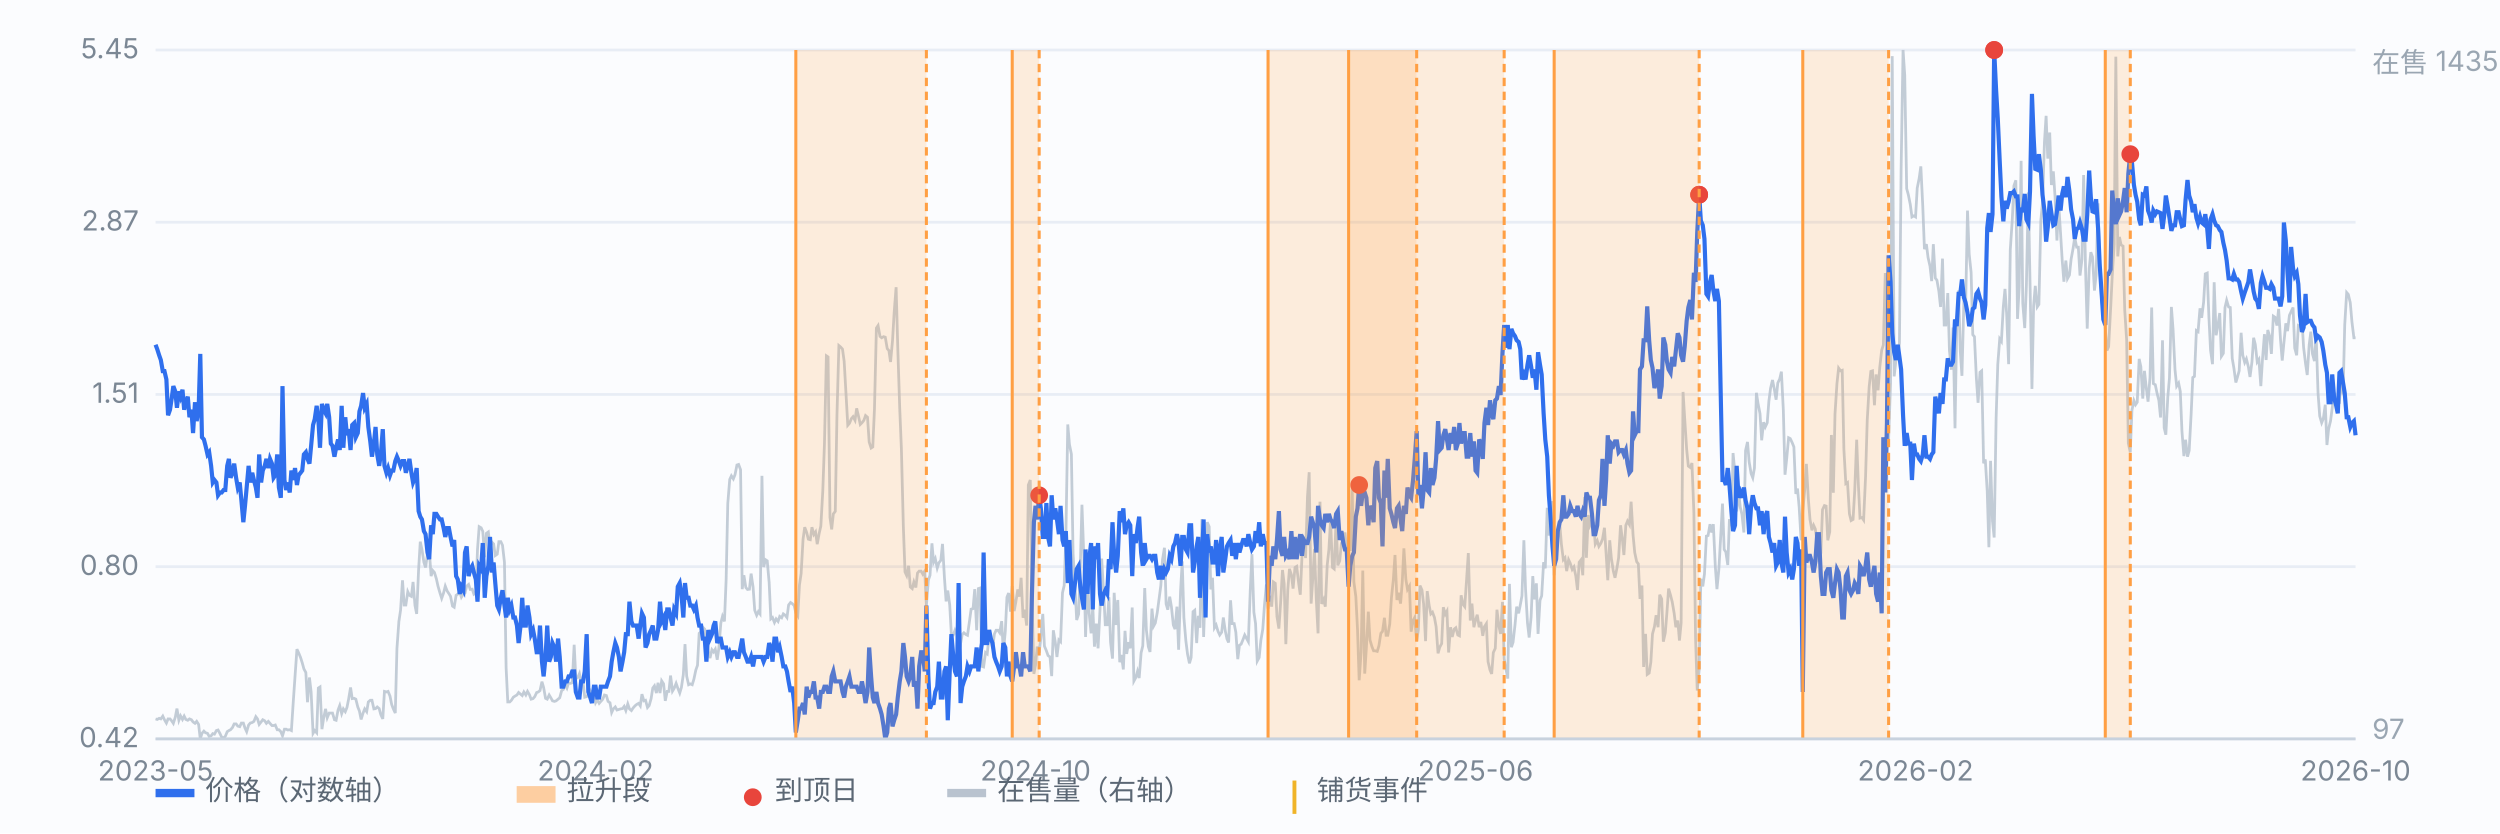
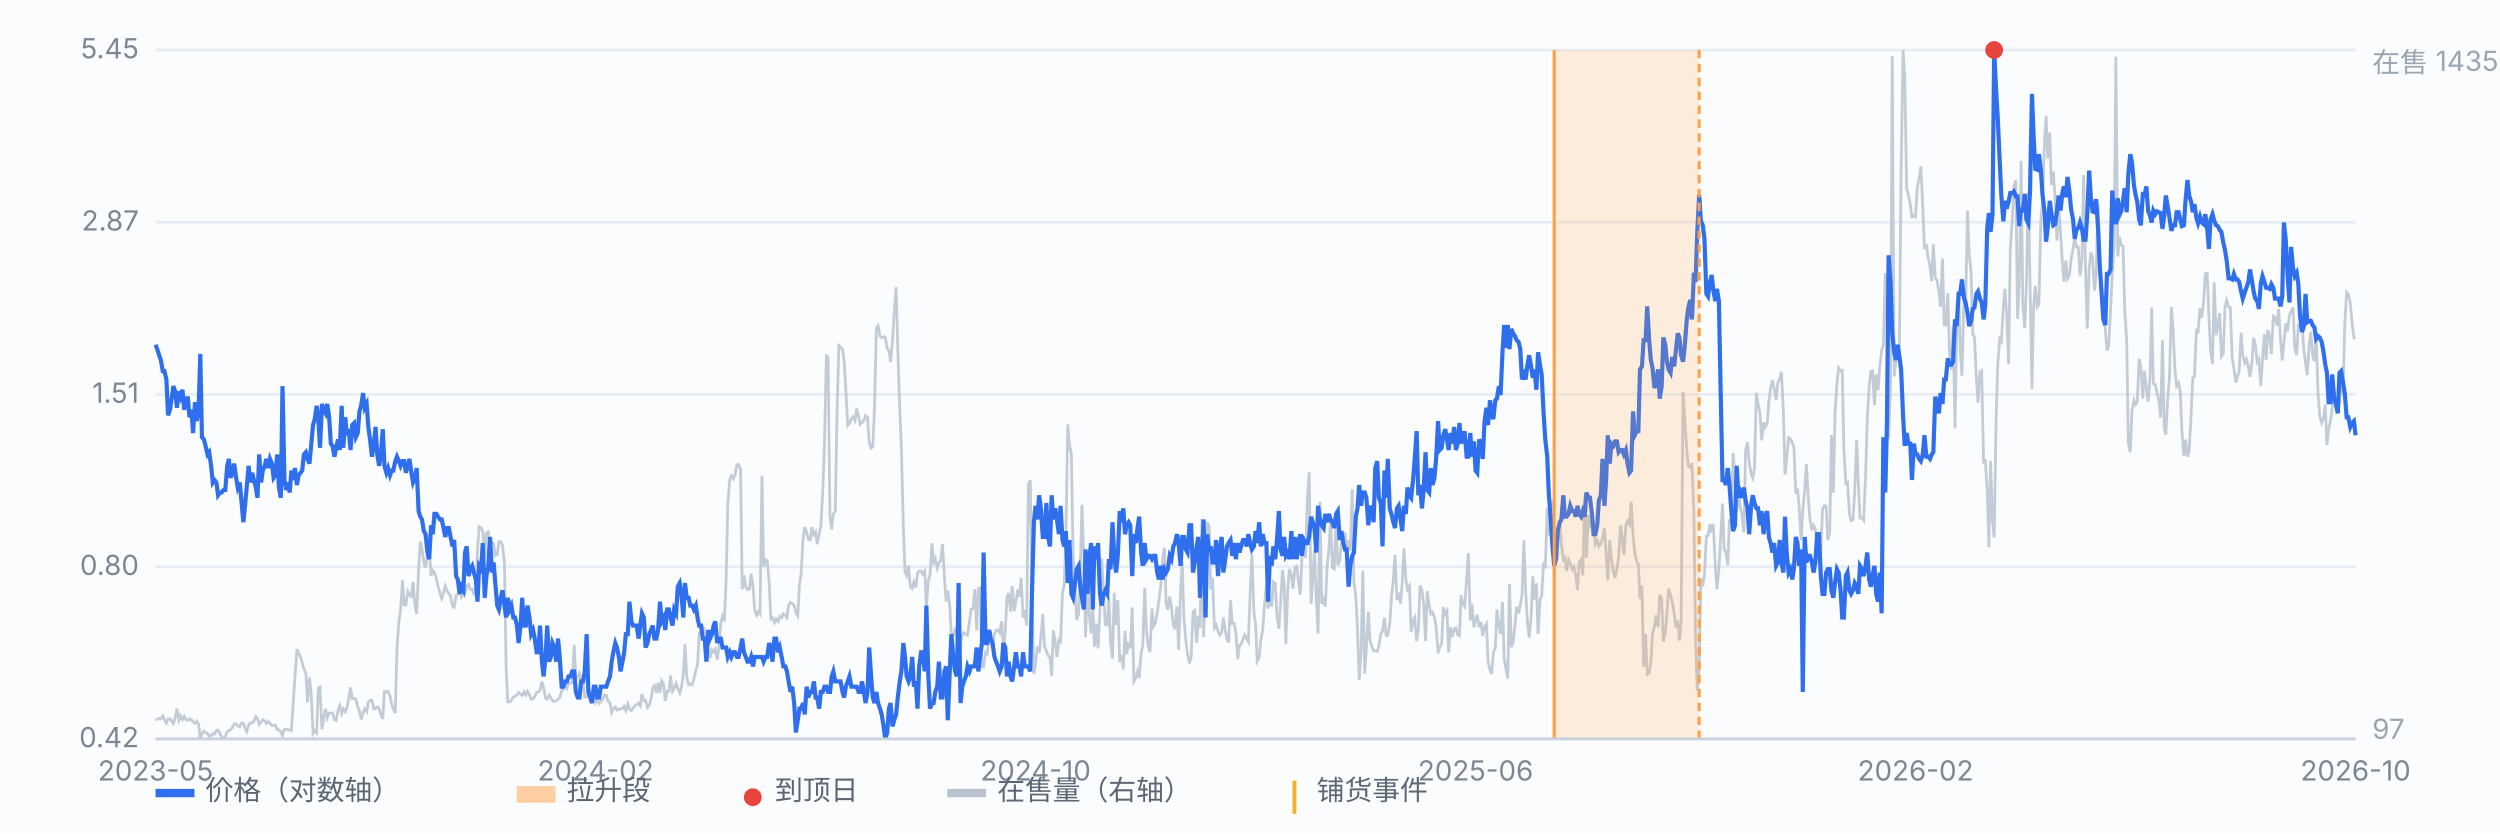
<svg xmlns="http://www.w3.org/2000/svg" viewBox="0 0 900 300" preserveAspectRatio="xMidYMid meet" style="width:100%;max-width:900px;height:auto;display:block" font-family="-apple-system,Segoe UI,Microsoft YaHei,sans-serif" font-size="10">
  <rect x="0" y="0" width="900" height="300" fill="#fbfcfe" />
  <line x1="56" y1="266.0" x2="848" y2="266.0" stroke="#e8edf5" stroke-width="1" />
  <text x="50" y="269.0" text-anchor="end" fill="#7b8794">0.42</text>
  <line x1="56" y1="204.0" x2="848" y2="204.0" stroke="#e8edf5" stroke-width="1" />
  <text x="50" y="207.0" text-anchor="end" fill="#7b8794">0.80</text>
  <line x1="56" y1="142.0" x2="848" y2="142.0" stroke="#e8edf5" stroke-width="1" />
  <text x="50" y="145.0" text-anchor="end" fill="#7b8794">1.51</text>
  <line x1="56" y1="80.0" x2="848" y2="80.0" stroke="#e8edf5" stroke-width="1" />
  <text x="50" y="83.0" text-anchor="end" fill="#7b8794">2.87</text>
  <line x1="56" y1="18.0" x2="848" y2="18.0" stroke="#e8edf5" stroke-width="1" />
  <text x="50" y="21.0" text-anchor="end" fill="#7b8794">5.45</text>
  <path d="M56.0 258.8 L56.6 259.0 L57.3 258.6 L57.9 258.8 L58.6 257.8 L59.2 259.1 L59.9 260.3 L60.5 258.8 L61.2 258.8 L61.8 259.5 L62.4 260.4 L63.1 258.2 L63.7 255.1 L64.4 259.3 L65.0 257.7 L65.7 259.0 L66.3 257.8 L66.9 259.0 L67.6 259.3 L68.2 258.8 L68.9 259.1 L69.5 259.9 L70.2 260.4 L70.8 259.7 L71.5 260.8 L72.1 266.0 L72.7 264.0 L73.4 263.2 L74.0 263.8 L74.7 264.0 L75.3 265.1 L76.0 264.9 L76.6 264.1 L77.2 264.3 L77.9 263.0 L78.5 262.8 L79.2 264.1 L79.8 265.4 L80.5 265.6 L81.1 265.1 L81.8 263.4 L82.4 263.0 L83.0 262.7 L83.7 261.9 L84.3 260.6 L85.0 260.6 L85.6 261.4 L86.3 261.6 L86.9 260.3 L87.6 260.3 L88.2 262.1 L88.8 263.4 L89.5 261.0 L90.1 260.3 L90.8 260.1 L91.4 259.7 L92.1 258.0 L92.7 258.8 L93.3 260.8 L94.0 259.9 L94.6 259.1 L95.3 259.5 L95.9 260.4 L96.6 259.7 L97.2 260.4 L97.9 261.2 L98.5 261.2 L99.1 261.0 L99.8 262.7 L100.4 262.7 L101.1 263.4 L101.7 264.9 L102.4 262.5 L103.0 262.5 L103.6 262.8 L104.3 262.7 L104.9 263.0 L105.6 252.3 L106.2 243.6 L106.9 233.7 L107.5 235.0 L108.2 236.7 L108.8 238.6 L109.4 240.8 L110.1 242.1 L110.7 252.8 L111.4 243.9 L112.0 249.1 L112.7 264.0 L113.3 263.0 L114.0 263.8 L114.6 247.7 L115.2 247.3 L115.9 262.5 L116.5 258.6 L117.2 255.2 L117.8 258.4 L118.5 256.7 L119.1 256.7 L119.7 256.7 L120.4 259.1 L121.0 259.3 L121.7 255.6 L122.3 254.0 L123.0 256.9 L123.6 255.2 L124.3 256.2 L124.9 254.7 L125.5 251.7 L126.2 247.5 L126.8 251.5 L127.5 251.4 L128.1 251.7 L128.8 254.5 L129.4 256.0 L130.0 259.0 L130.7 256.7 L131.3 255.2 L132.0 256.2 L132.6 252.7 L133.3 252.1 L133.9 252.1 L134.6 255.2 L135.2 255.1 L135.8 254.5 L136.5 255.1 L137.1 257.3 L137.8 258.8 L138.4 248.9 L139.1 249.1 L139.7 248.9 L140.4 250.6 L141.0 253.6 L141.6 255.2 L142.3 256.7 L142.9 233.4 L143.6 223.7 L144.2 219.7 L144.9 208.9 L145.5 217.8 L146.1 217.8 L146.8 213.0 L147.4 214.3 L148.1 214.7 L148.7 209.5 L149.4 218.0 L150.0 221.0 L150.7 205.0 L151.3 195.0 L151.9 197.8 L152.6 202.4 L153.2 204.3 L153.9 199.3 L154.5 197.6 L155.2 207.4 L155.8 205.4 L156.4 206.1 L157.1 208.4 L157.7 211.1 L158.4 213.5 L159.0 215.4 L159.7 213.4 L160.3 211.0 L161.0 212.8 L161.6 213.7 L162.2 214.7 L162.9 218.2 L163.5 218.6 L164.2 214.3 L164.8 213.9 L165.5 213.2 L166.1 215.0 L166.8 213.9 L167.4 213.5 L168.0 211.0 L168.7 210.4 L169.3 212.2 L170.0 212.1 L170.6 213.9 L171.3 213.4 L171.9 197.8 L172.5 189.6 L173.2 190.0 L173.8 191.3 L174.5 200.6 L175.1 192.0 L175.8 191.5 L176.4 196.7 L177.1 195.2 L177.7 195.8 L178.3 200.0 L179.0 199.5 L179.6 195.0 L180.3 195.0 L180.9 196.3 L181.6 202.4 L182.2 240.4 L182.8 252.7 L183.5 252.7 L184.1 252.1 L184.8 251.0 L185.4 250.6 L186.1 250.2 L186.7 249.3 L187.4 249.9 L188.0 250.4 L188.6 249.1 L189.3 250.2 L189.9 248.9 L190.6 250.1 L191.2 251.7 L191.9 251.5 L192.5 250.8 L193.2 249.3 L193.8 249.1 L194.4 248.6 L195.1 245.4 L195.7 247.5 L196.4 251.4 L197.0 251.7 L197.7 250.2 L198.3 251.2 L198.9 252.3 L199.6 252.5 L200.2 252.3 L200.9 251.7 L201.5 251.2 L202.2 248.6 L202.8 248.2 L203.5 246.5 L204.1 247.7 L204.7 245.8 L205.4 246.0 L206.0 245.8 L206.7 232.1 L207.3 244.3 L208.0 243.9 L208.6 242.5 L209.2 245.4 L209.9 245.6 L210.5 251.0 L211.2 250.8 L211.8 249.9 L212.5 248.6 L213.1 249.5 L213.8 250.4 L214.4 253.0 L215.0 251.9 L215.7 253.2 L216.3 252.5 L217.0 251.7 L217.6 250.2 L218.3 250.4 L218.9 252.5 L219.6 253.0 L220.2 256.5 L220.8 255.2 L221.5 254.5 L222.1 255.6 L222.8 255.4 L223.4 255.2 L224.1 255.1 L224.7 254.3 L225.3 255.8 L226.0 253.4 L226.6 255.2 L227.3 255.8 L227.9 254.9 L228.6 254.1 L229.2 253.6 L229.9 253.2 L230.5 254.1 L231.1 249.9 L231.8 252.3 L232.4 252.1 L233.1 254.7 L233.7 254.0 L234.4 251.5 L235.0 247.7 L235.6 246.9 L236.3 249.5 L236.9 245.8 L237.6 249.5 L238.2 245.1 L238.9 246.2 L239.5 252.3 L240.2 248.9 L240.8 248.9 L241.4 243.2 L242.1 248.8 L242.7 247.8 L243.4 246.0 L244.0 247.7 L244.7 249.5 L245.3 247.5 L246.0 242.8 L246.6 231.9 L247.2 243.4 L247.9 246.5 L248.5 246.2 L249.2 246.5 L249.8 244.5 L250.5 241.2 L251.1 239.5 L251.7 228.0 L252.4 227.4 L253.0 225.8 L253.7 226.5 L254.3 230.2 L255.0 234.5 L255.6 236.9 L256.3 233.9 L256.9 234.7 L257.5 233.7 L258.2 237.5 L258.8 233.2 L259.5 224.3 L260.1 221.9 L260.8 223.7 L261.4 208.9 L262.0 181.3 L262.7 172.6 L263.3 171.3 L264.0 172.4 L264.6 170.9 L265.3 167.4 L265.9 167.2 L266.6 169.1 L267.2 212.1 L267.8 207.1 L268.5 211.5 L269.1 212.2 L269.8 212.1 L270.4 206.5 L271.1 211.3 L271.7 219.7 L272.4 221.5 L273.0 220.2 L273.6 221.0 L274.3 171.3 L274.9 204.1 L275.6 201.5 L276.2 201.9 L276.9 209.8 L277.5 222.8 L278.1 222.3 L278.8 224.1 L279.4 222.8 L280.1 223.7 L280.7 221.9 L281.4 222.4 L282.0 221.0 L282.7 221.5 L283.3 222.3 L283.9 217.8 L284.6 216.9 L285.2 217.3 L285.9 218.0 L286.5 220.6 L287.2 221.7 L287.8 210.6 L288.4 206.5 L289.1 194.1 L289.7 189.8 L290.4 191.7 L291.0 194.1 L291.7 194.3 L292.3 189.8 L293.0 192.4 L293.6 191.5 L294.2 195.9 L294.9 192.0 L295.5 189.4 L296.2 176.8 L296.8 159.8 L297.5 128.1 L298.1 128.5 L298.8 186.3 L299.4 190.6 L300.0 185.0 L300.7 184.1 L301.3 149.6 L302.0 124.4 L302.6 124.9 L303.3 125.7 L303.9 130.1 L304.5 140.7 L305.2 153.1 L305.8 152.4 L306.5 150.7 L307.1 150.0 L307.8 151.3 L308.4 147.0 L309.1 150.0 L309.7 152.8 L310.3 152.2 L311.0 151.3 L311.6 149.6 L312.3 150.2 L312.9 159.1 L313.6 161.3 L314.2 160.9 L314.8 147.4 L315.5 118.1 L316.1 117.2 L316.8 121.1 L317.4 121.6 L318.1 121.2 L318.7 121.4 L319.4 125.5 L320.0 126.2 L320.6 130.3 L321.3 122.7 L321.9 112.5 L322.6 103.4 L323.2 125.3 L323.9 147.0 L324.5 161.6 L325.2 189.4 L325.8 205.9 L326.4 207.2 L327.1 203.7 L327.7 211.3 L328.4 211.9 L329.0 209.5 L329.7 211.5 L330.3 206.3 L330.9 205.6 L331.6 205.6 L332.2 206.7 L332.9 205.6 L333.5 218.0 L334.2 208.9 L334.8 207.1 L335.5 195.6 L336.1 202.4 L336.7 201.1 L337.4 204.5 L338.0 202.6 L338.7 201.7 L339.3 195.8 L340.0 208.0 L340.6 216.5 L341.2 212.6 L341.9 217.8 L342.5 228.6 L343.2 228.6 L343.8 226.9 L344.5 228.6 L345.1 235.2 L345.8 231.7 L346.4 228.4 L347.0 227.8 L347.7 228.4 L348.3 228.7 L349.0 223.7 L349.6 219.3 L350.3 219.1 L350.9 212.1 L351.6 226.9 L352.2 211.9 L352.8 211.7 L353.5 239.9 L354.1 240.1 L354.8 234.9 L355.4 235.4 L356.1 228.7 L356.7 230.0 L357.3 233.4 L358.0 228.2 L358.6 226.9 L359.3 226.9 L359.9 227.8 L360.6 223.6 L361.2 234.7 L361.9 227.4 L362.5 215.0 L363.1 213.5 L363.8 220.2 L364.4 211.0 L365.1 220.0 L365.7 216.7 L366.4 212.2 L367.0 214.8 L367.6 208.0 L368.3 222.4 L368.9 219.5 L369.6 225.2 L370.2 174.6 L370.9 172.8 L371.5 214.1 L372.2 242.6 L372.8 239.3 L373.4 232.8 L374.1 235.0 L374.7 229.7 L375.4 221.0 L376.0 232.6 L376.7 234.3 L377.3 236.0 L378.0 236.5 L378.6 243.4 L379.2 226.9 L379.9 231.2 L380.5 236.5 L381.2 230.4 L381.8 231.0 L382.5 213.4 L383.1 210.8 L383.7 193.7 L384.4 152.8 L385.0 160.0 L385.7 163.5 L386.3 199.3 L387.0 210.8 L387.6 223.2 L388.3 221.1 L388.9 204.1 L389.5 181.7 L390.2 201.1 L390.8 229.3 L391.5 208.2 L392.1 220.8 L392.8 228.0 L393.4 218.2 L394.0 232.8 L394.7 224.5 L395.3 233.4 L396.0 219.5 L396.6 201.1 L397.3 213.2 L397.9 224.9 L398.6 224.9 L399.2 215.0 L399.8 231.2 L400.5 237.1 L401.1 213.4 L401.8 225.0 L402.4 216.0 L403.1 238.4 L403.7 235.8 L404.4 241.0 L405.0 227.1 L405.6 235.4 L406.3 231.2 L406.9 233.4 L407.6 218.7 L408.2 245.2 L408.9 243.9 L409.5 241.7 L410.1 244.1 L410.8 235.0 L411.4 232.5 L412.1 211.7 L412.7 226.9 L413.4 232.8 L414.0 234.7 L414.7 219.1 L415.3 225.4 L415.9 224.3 L416.6 220.6 L417.2 216.1 L417.9 210.8 L418.5 201.5 L419.2 197.2 L419.8 217.4 L420.4 219.5 L421.1 214.8 L421.7 218.4 L422.4 225.0 L423.0 226.5 L423.7 218.4 L424.3 233.9 L425.0 212.8 L425.6 202.1 L426.2 222.3 L426.9 230.6 L427.5 235.4 L428.2 238.8 L428.8 236.7 L429.5 220.2 L430.1 219.7 L430.8 231.5 L431.4 221.7 L432.0 226.0 L432.7 186.9 L433.3 229.3 L434.0 208.7 L434.6 188.0 L435.3 189.6 L435.9 212.2 L436.5 208.0 L437.2 226.0 L437.8 225.0 L438.5 227.3 L439.1 228.6 L439.8 227.6 L440.4 222.3 L441.1 227.1 L441.7 230.0 L442.3 231.3 L443.0 216.1 L443.6 224.5 L444.3 224.5 L444.9 227.6 L445.6 237.3 L446.2 232.3 L446.8 231.9 L447.5 230.2 L448.1 228.6 L448.8 229.9 L449.4 231.0 L450.1 212.4 L450.7 199.5 L451.4 220.4 L452.0 224.5 L452.6 238.0 L453.3 236.7 L453.9 230.6 L454.6 226.5 L455.2 218.0 L455.9 210.4 L456.5 219.1 L457.2 214.5 L457.8 218.4 L458.4 209.5 L459.1 210.0 L459.7 221.9 L460.4 226.3 L461.0 217.3 L461.7 205.2 L462.3 210.2 L462.9 231.9 L463.6 212.4 L464.2 204.8 L464.9 206.9 L465.5 211.9 L466.2 204.3 L466.8 203.9 L467.5 209.8 L468.1 214.1 L468.7 200.6 L469.4 193.2 L470.0 200.9 L470.7 178.7 L471.3 170.0 L472.0 217.3 L472.6 208.4 L473.2 197.6 L473.9 216.5 L474.5 228.0 L475.2 180.6 L475.8 217.4 L476.5 215.8 L477.1 218.4 L477.8 203.4 L478.4 197.8 L479.0 187.4 L479.7 204.3 L480.3 204.8 L481.0 187.0 L481.6 203.5 L482.3 201.9 L482.9 195.6 L483.6 194.5 L484.2 191.7 L484.8 198.0 L485.5 194.5 L486.1 198.3 L486.8 176.1 L487.4 209.5 L488.1 214.8 L488.7 226.5 L489.3 244.9 L490.0 234.7 L490.6 205.4 L491.3 242.5 L491.9 233.0 L492.6 220.2 L493.2 230.4 L493.9 232.8 L494.5 234.3 L495.1 234.3 L495.8 234.5 L496.4 232.5 L497.1 228.0 L497.7 227.3 L498.4 222.4 L499.0 228.7 L499.6 228.7 L500.3 224.7 L500.9 215.4 L501.6 208.7 L502.2 199.8 L502.9 216.0 L503.5 213.4 L504.2 217.3 L504.8 209.7 L505.4 197.4 L506.1 208.5 L506.7 212.2 L507.4 211.0 L508.0 227.4 L508.7 223.4 L509.3 222.3 L510.0 230.8 L510.6 226.7 L511.2 210.8 L511.9 212.4 L512.5 217.4 L513.2 230.8 L513.8 212.8 L514.5 218.0 L515.1 221.0 L515.7 220.4 L516.4 222.3 L517.0 225.6 L517.7 235.2 L518.3 233.0 L519.0 231.7 L519.6 218.6 L520.3 221.1 L520.9 220.0 L521.5 234.9 L522.2 225.8 L522.8 229.3 L523.5 226.5 L524.1 226.0 L524.8 228.6 L525.4 228.9 L526.0 214.3 L526.7 217.6 L527.3 218.4 L528.0 208.2 L528.6 199.1 L529.3 223.4 L529.9 217.3 L530.6 225.8 L531.2 223.2 L531.8 221.3 L532.5 225.8 L533.1 223.9 L533.8 228.9 L534.4 225.6 L535.1 224.5 L535.7 238.2 L536.4 241.2 L537.0 242.6 L537.6 234.9 L538.3 233.4 L538.9 219.5 L539.6 225.4 L540.2 228.2 L540.9 216.7 L541.5 237.1 L542.1 240.6 L542.8 244.3 L543.4 210.2 L544.1 233.0 L544.7 231.2 L545.4 225.0 L546.0 218.4 L546.7 220.8 L547.3 217.8 L547.9 214.5 L548.6 194.5 L549.2 212.2 L549.9 224.3 L550.5 229.5 L551.2 222.1 L551.8 207.4 L552.4 215.8 L553.1 210.0 L553.7 228.2 L554.4 216.1 L555.0 214.5 L555.7 202.4 L556.3 204.6 L557.0 182.8 L557.6 192.8 L558.2 189.6 L558.9 180.4 L559.5 207.1 L560.2 199.1 L560.8 193.5 L561.5 188.5 L562.1 195.9 L562.8 201.5 L563.4 200.8 L564.0 205.6 L564.7 201.5 L565.3 202.8 L566.0 205.0 L566.6 204.1 L567.3 207.4 L567.9 212.4 L568.5 202.4 L569.2 201.5 L569.8 207.1 L570.5 178.9 L571.1 200.8 L571.8 185.4 L572.4 189.1 L573.1 187.4 L573.7 188.3 L574.3 195.9 L575.0 194.6 L575.6 196.7 L576.3 195.6 L576.9 194.1 L577.6 190.0 L578.2 199.3 L578.8 208.9 L579.5 194.5 L580.1 201.1 L580.8 205.6 L581.4 208.0 L582.1 204.5 L582.7 200.8 L583.4 189.1 L584.0 193.7 L584.6 199.8 L585.3 189.1 L585.9 187.6 L586.6 188.9 L587.2 180.6 L587.9 192.6 L588.5 198.9 L589.2 202.2 L589.8 203.0 L590.4 215.6 L591.1 210.8 L591.7 240.1 L592.4 228.2 L593.0 242.8 L593.7 242.3 L594.3 238.4 L594.9 228.2 L595.6 225.6 L596.2 221.5 L596.9 225.8 L597.5 214.1 L598.2 215.6 L598.8 231.0 L599.5 227.8 L600.1 220.4 L600.7 211.9 L601.4 214.3 L602.0 216.7 L602.7 220.8 L603.3 225.8 L604.0 223.4 L604.6 230.6 L605.2 224.3 L605.9 141.1 L606.5 150.9 L607.2 161.8 L607.8 167.8 L608.5 168.3 L609.1 166.7 L609.8 184.6 L610.4 229.7 L611.0 248.6 L611.7 241.3 L612.3 208.4 L613.0 211.1 L613.6 206.7 L614.3 193.0 L614.9 192.8 L615.6 188.7 L616.2 191.7 L616.8 188.7 L617.5 203.7 L618.1 212.1 L618.8 204.8 L619.4 194.1 L620.1 181.3 L620.7 197.8 L621.3 198.7 L622.0 203.4 L622.6 186.9 L623.3 189.4 L623.9 163.1 L624.6 170.4 L625.2 184.1 L625.9 177.0 L626.5 182.6 L627.1 185.2 L627.8 191.7 L628.4 162.2 L629.1 159.1 L629.7 166.3 L630.4 170.5 L631.0 172.0 L631.6 168.5 L632.3 141.4 L632.9 145.3 L633.6 148.9 L634.2 158.5 L634.9 152.0 L635.5 153.7 L636.2 152.2 L636.8 144.4 L637.4 139.8 L638.1 136.8 L638.7 139.8 L639.4 143.9 L640.0 137.9 L640.7 136.4 L641.3 133.8 L642.0 147.7 L642.6 170.9 L643.2 165.2 L643.9 157.6 L644.5 157.9 L645.2 159.4 L645.8 160.9 L646.5 177.8 L647.1 175.9 L647.7 182.6 L648.4 194.5 L649.0 183.9 L649.7 176.3 L650.3 167.0 L651.0 179.6 L651.6 187.0 L652.3 190.9 L652.9 189.1 L653.5 190.4 L654.2 195.4 L654.8 202.2 L655.5 199.1 L656.1 183.5 L656.8 182.0 L657.4 182.2 L658.0 194.5 L658.7 191.5 L659.3 156.6 L660.0 177.4 L660.6 149.0 L661.3 138.1 L661.9 132.5 L662.6 133.5 L663.2 133.3 L663.8 161.8 L664.5 174.1 L665.1 173.7 L665.8 185.0 L666.4 187.4 L667.1 187.0 L667.7 176.7 L668.4 158.3 L669.0 174.3 L669.6 186.5 L670.3 186.3 L670.9 187.2 L671.6 171.7 L672.2 151.3 L672.9 139.2 L673.5 133.7 L674.1 133.5 L674.8 145.9 L675.4 134.8 L676.1 140.5 L676.7 132.4 L677.4 126.1 L678.0 124.2 L678.7 98.3 L679.3 112.9 L679.9 158.1 L680.6 137.9 L681.2 20.2 L681.9 135.5 L682.5 130.0 L683.2 128.1 L683.8 123.5 L684.4 61.0 L685.1 18.0 L685.7 27.1 L686.4 67.9 L687.0 70.1 L687.7 73.6 L688.3 78.1 L689.0 77.7 L689.6 78.1 L690.2 67.7 L690.9 64.2 L691.5 59.9 L692.2 74.3 L692.8 89.7 L693.5 87.9 L694.1 92.7 L694.8 95.8 L695.4 101.2 L696.0 87.9 L696.7 100.1 L697.3 100.9 L698.0 104.9 L698.6 110.5 L699.3 93.1 L699.9 117.0 L700.5 117.0 L701.2 105.5 L701.8 126.2 L702.5 133.1 L703.1 117.9 L703.8 154.2 L704.4 118.1 L705.1 104.6 L705.7 126.4 L706.3 135.3 L707.0 108.1 L707.6 111.2 L708.3 75.8 L708.9 91.4 L709.6 98.1 L710.2 120.5 L710.8 121.2 L711.5 136.3 L712.1 145.0 L712.8 134.0 L713.4 133.5 L714.1 166.8 L714.7 165.4 L715.4 176.8 L716.0 197.0 L716.6 165.9 L717.3 187.6 L717.9 193.5 L718.6 150.5 L719.2 131.2 L719.9 122.0 L720.5 122.9 L721.2 110.3 L721.8 104.0 L722.4 113.1 L723.1 131.1 L723.7 89.9 L724.4 79.4 L725.0 66.9 L725.7 64.9 L726.3 114.8 L726.9 103.4 L727.6 57.9 L728.2 109.2 L728.9 118.1 L729.5 102.7 L730.2 69.3 L730.8 101.2 L731.5 140.0 L732.1 110.1 L732.7 102.9 L733.4 110.5 L734.0 109.6 L734.7 79.4 L735.3 73.0 L736.0 51.2 L736.6 41.7 L737.2 57.1 L737.9 47.7 L738.5 66.6 L739.2 61.7 L739.8 70.6 L740.5 86.6 L741.1 73.0 L741.8 84.0 L742.4 93.8 L743.0 101.4 L743.7 93.8 L744.3 100.3 L745.0 99.0 L745.6 93.3 L746.3 89.5 L746.9 85.5 L747.6 89.0 L748.2 89.0 L748.8 99.2 L749.5 93.4 L750.1 63.0 L750.8 96.8 L751.4 118.3 L752.1 96.8 L752.7 90.8 L753.3 92.5 L754.0 104.6 L754.6 99.0 L755.3 73.2 L755.9 94.9 L756.6 108.5 L757.2 111.2 L757.9 118.3 L758.5 126.2 L759.1 124.8 L759.8 111.6 L760.4 99.4 L761.1 87.9 L761.7 20.4 L762.4 92.3 L763.0 85.3 L763.6 88.2 L764.3 88.6 L764.9 111.6 L765.6 122.5 L766.2 159.6 L766.9 162.8 L767.5 147.7 L768.2 144.2 L768.8 145.7 L769.4 144.8 L770.1 129.2 L770.7 132.0 L771.4 143.5 L772.0 133.5 L772.7 140.0 L773.3 144.6 L774.0 135.9 L774.6 110.7 L775.2 138.1 L775.9 138.5 L776.5 141.4 L777.2 144.2 L777.8 150.3 L778.5 122.5 L779.1 154.0 L779.7 156.5 L780.4 143.1 L781.0 136.1 L781.7 110.5 L782.3 118.6 L783.0 133.1 L783.6 139.0 L784.3 137.9 L784.9 140.9 L785.5 155.2 L786.2 164.2 L786.8 158.3 L787.5 164.4 L788.1 162.2 L788.8 149.2 L789.4 135.9 L790.0 135.5 L790.7 119.0 L791.3 119.4 L792.0 111.0 L792.6 114.4 L793.3 108.8 L793.9 98.6 L794.6 98.3 L795.2 114.0 L795.8 126.1 L796.5 131.1 L797.1 101.6 L797.8 120.7 L798.4 117.5 L799.1 112.7 L799.7 128.3 L800.4 127.2 L801.0 110.7 L801.6 108.1 L802.3 110.5 L802.9 110.7 L803.6 129.0 L804.2 132.5 L804.9 137.7 L805.5 135.7 L806.1 133.5 L806.8 119.8 L807.4 127.9 L808.1 130.5 L808.7 129.2 L809.4 132.0 L810.0 135.7 L810.7 130.3 L811.3 121.6 L811.9 124.0 L812.6 130.3 L813.2 129.4 L813.9 139.0 L814.5 129.2 L815.2 120.3 L815.8 129.6 L816.4 118.8 L817.1 121.1 L817.7 127.4 L818.4 113.8 L819.0 114.2 L819.7 117.2 L820.3 111.2 L821.0 122.5 L821.6 129.8 L822.2 123.5 L822.9 116.4 L823.5 119.2 L824.2 113.5 L824.8 112.2 L825.5 110.7 L826.1 125.3 L826.8 127.9 L827.4 117.2 L828.0 117.5 L828.7 115.3 L829.3 125.1 L830.0 130.9 L830.6 135.0 L831.3 124.2 L831.9 119.4 L832.5 127.4 L833.2 130.0 L833.8 120.5 L834.5 141.6 L835.1 149.8 L835.8 152.2 L836.4 150.7 L837.1 145.7 L837.7 160.2 L838.3 154.4 L839.0 151.5 L839.6 146.8 L840.3 141.4 L840.9 144.6 L841.6 145.2 L842.2 145.0 L842.8 135.1 L843.5 142.0 L844.1 117.0 L844.8 105.3 L845.4 106.0 L846.1 109.0 L846.7 115.9 L847.4 121.6 L848.0 121.6" fill="none" stroke="#b9c3cf" stroke-width="1" opacity="0.85" />
  <text x="854" y="26" fill="#9aa6b2">在售 1435</text>
  <text x="854" y="266" fill="#9aa6b2">97</text>
  <path d="M56.0 124.1 L56.6 125.7 L57.3 127.9 L57.9 129.6 L58.6 133.6 L59.2 133.6 L59.9 136.6 L60.5 149.5 L61.2 147.5 L61.8 143.5 L62.4 139.0 L63.1 140.9 L63.7 146.8 L64.4 140.9 L65.0 142.8 L65.7 140.3 L66.3 147.5 L66.9 144.8 L67.6 142.8 L68.2 150.2 L68.9 147.5 L69.5 155.9 L70.2 144.8 L70.8 151.6 L71.5 147.5 L72.1 127.4 L72.7 157.4 L73.4 158.2 L74.0 160.5 L74.7 163.6 L75.3 162.8 L76.0 167.7 L76.6 173.7 L77.2 172.8 L77.9 173.7 L78.5 178.3 L79.2 177.3 L79.8 177.3 L80.5 176.4 L81.1 176.4 L81.8 167.7 L82.4 165.2 L83.0 172.0 L83.7 170.2 L84.3 166.9 L85.0 172.0 L85.6 175.5 L86.3 173.7 L86.9 180.1 L87.6 188.0 L88.2 182.1 L88.8 175.5 L89.5 167.7 L90.1 173.7 L90.8 170.2 L91.4 172.8 L92.1 175.5 L92.7 179.2 L93.3 163.6 L94.0 173.7 L94.6 169.4 L95.3 167.7 L95.9 165.2 L96.6 168.5 L97.2 165.2 L97.9 166.9 L98.5 172.0 L99.1 171.1 L99.8 163.6 L100.4 175.5 L101.1 179.2 L101.7 139.0 L102.4 172.8 L103.0 176.4 L103.6 173.7 L104.3 177.3 L104.9 169.4 L105.6 172.8 L106.2 168.5 L106.9 174.6 L107.5 171.1 L108.2 170.2 L108.8 169.4 L109.4 163.6 L110.1 162.8 L110.7 165.2 L111.4 166.9 L112.0 160.5 L112.7 153.0 L113.3 150.9 L114.0 146.1 L114.6 150.9 L115.2 161.2 L115.9 145.4 L116.5 147.5 L117.2 148.8 L117.8 145.4 L118.5 150.2 L119.1 159.7 L119.7 160.5 L120.4 164.4 L121.0 161.2 L121.7 158.2 L122.3 162.0 L123.0 146.1 L123.6 161.2 L124.3 150.2 L124.9 156.7 L125.5 154.5 L126.2 162.0 L126.8 153.0 L127.5 152.3 L128.1 157.4 L128.8 155.9 L129.4 148.1 L130.0 146.1 L130.7 141.5 L131.3 146.8 L132.0 145.4 L132.6 153.7 L133.3 158.9 L133.9 164.4 L134.6 159.7 L135.2 153.7 L135.8 163.6 L136.5 167.7 L137.1 163.6 L137.8 154.5 L138.4 167.7 L139.1 170.2 L139.7 168.5 L140.4 171.1 L141.0 169.4 L141.6 169.4 L142.3 166.0 L142.9 164.4 L143.6 166.0 L144.2 167.7 L144.9 166.0 L145.5 166.0 L146.1 170.2 L146.8 167.7 L147.4 165.2 L148.1 170.2 L148.7 173.7 L149.4 172.0 L150.0 168.5 L150.7 184.0 L151.3 186.0 L151.9 187.0 L152.6 191.2 L153.2 192.3 L153.9 198.9 L154.5 201.3 L155.2 189.1 L155.8 192.3 L156.4 185.0 L157.1 185.0 L157.7 186.0 L158.4 187.0 L159.0 187.0 L159.7 190.1 L160.3 193.3 L161.0 190.1 L161.6 190.1 L162.2 193.3 L162.9 196.7 L163.5 194.4 L164.2 207.4 L164.8 208.6 L165.5 213.8 L166.1 211.2 L166.8 212.5 L167.4 198.9 L168.0 196.7 L168.7 207.4 L169.3 204.9 L170.0 203.7 L170.6 206.1 L171.3 208.6 L171.9 216.6 L172.5 203.7 L173.2 204.9 L173.8 195.5 L174.5 215.2 L175.1 207.4 L175.8 203.7 L176.4 193.3 L177.1 206.1 L177.7 202.5 L178.3 209.9 L179.0 218.0 L179.6 219.4 L180.3 215.2 L180.9 212.5 L181.6 218.0 L182.2 222.3 L182.8 215.2 L183.5 219.4 L184.1 218.0 L184.8 222.3 L185.4 222.3 L186.1 225.2 L186.7 231.5 L187.4 225.2 L188.0 215.2 L188.6 225.2 L189.3 225.2 L189.9 218.0 L190.6 222.3 L191.2 228.3 L191.9 226.8 L192.5 229.9 L193.2 234.8 L193.8 234.8 L194.4 225.2 L195.1 238.2 L195.7 243.5 L196.4 236.5 L197.0 225.2 L197.7 238.2 L198.3 236.5 L198.9 231.5 L199.6 233.1 L200.2 238.2 L200.9 229.9 L201.5 236.5 L202.2 247.2 L202.8 247.2 L203.5 245.3 L204.1 245.3 L204.7 243.5 L205.4 243.5 L206.0 241.7 L206.7 241.7 L207.3 249.1 L208.0 251.1 L208.6 251.1 L209.2 245.3 L209.9 245.3 L210.5 241.7 L211.2 228.3 L211.8 249.1 L212.5 251.1 L213.1 253.1 L213.8 247.2 L214.4 247.2 L215.0 251.1 L215.7 251.1 L216.3 247.2 L217.0 247.2 L217.6 247.2 L218.3 247.2 L218.9 245.3 L219.6 243.5 L220.2 238.2 L220.8 234.8 L221.5 231.5 L222.1 233.1 L222.8 236.5 L223.4 241.7 L224.1 238.2 L224.7 234.8 L225.3 228.3 L226.0 228.3 L226.6 216.6 L227.3 223.7 L227.9 225.2 L228.6 225.2 L229.2 225.2 L229.9 229.9 L230.5 225.2 L231.1 220.8 L231.8 222.3 L232.4 233.1 L233.1 231.5 L233.7 228.3 L234.4 226.8 L235.0 225.2 L235.6 229.9 L236.3 229.9 L236.9 226.8 L237.6 216.6 L238.2 223.7 L238.9 222.3 L239.5 226.8 L240.2 219.4 L240.8 219.4 L241.4 222.3 L242.1 225.2 L242.7 219.4 L243.4 220.8 L244.0 211.2 L244.7 209.9 L245.3 213.8 L246.0 222.3 L246.6 209.9 L247.2 215.2 L247.9 215.2 L248.5 218.0 L249.2 218.0 L249.8 219.4 L250.5 218.0 L251.1 222.3 L251.7 225.2 L252.4 225.2 L253.0 229.9 L253.7 229.9 L254.3 238.2 L255.0 226.8 L255.6 229.9 L256.3 228.3 L256.9 225.2 L257.5 223.7 L258.2 231.5 L258.8 229.9 L259.5 229.9 L260.1 233.1 L260.8 233.1 L261.4 233.1 L262.0 236.5 L262.7 234.8 L263.3 236.5 L264.0 234.8 L264.6 234.8 L265.3 236.5 L265.9 236.5 L266.6 233.1 L267.2 229.9 L267.8 234.8 L268.5 236.5 L269.1 238.2 L269.8 238.2 L270.4 236.5 L271.1 239.9 L271.7 236.5 L272.4 236.5 L273.0 236.5 L273.6 236.5 L274.3 236.5 L274.9 238.2 L275.6 236.5 L276.2 236.5 L276.9 231.5 L277.5 233.1 L278.1 238.2 L278.8 229.9 L279.4 229.9 L280.1 234.8 L280.7 233.1 L281.4 236.5 L282.0 239.9 L282.7 239.9 L283.3 241.7 L283.9 245.3 L284.6 249.1 L285.2 247.2 L285.9 253.1 L286.5 263.7 L287.2 259.3 L287.8 255.1 L288.4 255.1 L289.1 253.1 L289.7 257.2 L290.4 247.2 L291.0 251.1 L291.7 249.1 L292.3 249.1 L293.0 245.3 L293.6 251.1 L294.2 251.1 L294.9 255.1 L295.5 249.1 L296.2 249.1 L296.8 247.2 L297.5 247.2 L298.1 249.1 L298.8 249.1 L299.4 243.5 L300.0 241.7 L300.7 245.3 L301.3 245.3 L302.0 245.3 L302.6 245.3 L303.3 249.1 L303.9 251.1 L304.5 247.2 L305.2 245.3 L305.8 243.5 L306.5 247.2 L307.1 247.2 L307.8 247.2 L308.4 247.2 L309.1 249.1 L309.7 249.1 L310.3 245.3 L311.0 249.1 L311.6 253.1 L312.3 249.1 L312.9 233.1 L313.6 243.5 L314.2 251.1 L314.8 253.1 L315.5 249.1 L316.1 253.1 L316.8 255.1 L317.4 257.2 L318.1 261.5 L318.7 266.0 L319.4 263.7 L320.0 255.1 L320.6 253.1 L321.3 261.5 L321.9 259.3 L322.6 257.2 L323.2 251.1 L323.9 245.3 L324.5 241.7 L325.2 231.5 L325.8 236.5 L326.4 243.5 L327.1 245.3 L327.7 243.5 L328.4 236.5 L329.0 247.2 L329.7 245.3 L330.3 255.1 L330.9 239.9 L331.6 234.8 L332.2 234.8 L332.9 241.7 L333.5 218.0 L334.2 243.5 L334.8 255.1 L335.5 253.1 L336.1 253.1 L336.7 249.1 L337.4 247.2 L338.0 238.2 L338.7 251.1 L339.3 251.1 L340.0 241.7 L340.6 239.9 L341.2 259.3 L341.9 241.7 L342.5 228.3 L343.2 236.5 L343.8 241.7 L344.5 243.5 L345.1 209.9 L345.8 253.1 L346.4 247.2 L347.0 245.3 L347.7 243.5 L348.3 239.9 L349.0 241.7 L349.6 239.9 L350.3 239.9 L350.9 239.9 L351.6 233.1 L352.2 241.7 L352.8 236.5 L353.5 231.5 L354.1 198.9 L354.8 231.5 L355.4 231.5 L356.1 226.8 L356.7 229.9 L357.3 231.5 L358.0 236.5 L358.6 238.2 L359.3 239.9 L359.9 241.7 L360.6 239.9 L361.2 231.5 L361.9 233.1 L362.5 243.5 L363.1 238.2 L363.8 243.5 L364.4 245.3 L365.1 239.9 L365.7 234.8 L366.4 239.9 L367.0 239.9 L367.6 243.5 L368.3 234.8 L368.9 239.9 L369.6 239.9 L370.2 239.9 L370.9 241.7 L371.5 213.8 L372.2 188.0 L372.8 182.1 L373.4 187.0 L374.1 178.3 L374.7 183.0 L375.4 193.3 L376.0 193.3 L376.7 181.1 L377.3 193.3 L378.0 196.7 L378.6 178.3 L379.2 187.0 L379.9 183.0 L380.5 187.0 L381.2 192.3 L381.8 182.1 L382.5 194.4 L383.1 196.7 L383.7 191.2 L384.4 209.9 L385.0 194.4 L385.7 213.8 L386.3 215.2 L387.0 209.9 L387.6 204.9 L388.3 203.7 L388.9 211.2 L389.5 215.2 L390.2 219.4 L390.8 197.8 L391.5 213.8 L392.1 201.3 L392.8 195.5 L393.4 219.4 L394.0 196.7 L394.7 201.3 L395.3 195.5 L396.0 213.8 L396.6 218.0 L397.3 213.8 L397.9 212.5 L398.6 213.8 L399.2 201.3 L399.8 204.9 L400.5 188.0 L401.1 200.1 L401.8 206.1 L402.4 200.1 L403.1 184.0 L403.7 188.0 L404.4 183.0 L405.0 192.3 L405.6 189.1 L406.3 188.0 L406.9 189.1 L407.6 207.4 L408.2 192.3 L408.9 195.5 L409.5 190.1 L410.1 186.0 L410.8 198.9 L411.4 203.7 L412.1 195.5 L412.7 201.3 L413.4 200.1 L414.0 200.1 L414.7 201.3 L415.3 200.1 L415.9 200.1 L416.6 206.1 L417.2 208.6 L417.9 203.7 L418.5 208.6 L419.2 204.9 L419.8 206.1 L420.4 204.9 L421.1 200.1 L421.7 201.3 L422.4 196.7 L423.0 195.5 L423.7 192.3 L424.3 195.5 L425.0 203.7 L425.6 193.3 L426.2 193.3 L426.9 197.8 L427.5 198.9 L428.2 189.1 L428.8 189.1 L429.5 206.1 L430.1 202.5 L430.8 196.7 L431.4 193.3 L432.0 215.2 L432.7 201.3 L433.3 187.0 L434.0 222.3 L434.6 192.3 L435.3 198.9 L435.9 196.7 L436.5 202.5 L437.2 202.5 L437.8 194.4 L438.5 207.4 L439.1 197.8 L439.8 193.3 L440.4 206.1 L441.1 201.3 L441.7 196.7 L442.3 195.5 L443.0 194.4 L443.6 200.1 L444.3 195.5 L444.9 201.3 L445.6 195.5 L446.2 198.9 L446.8 196.7 L447.5 194.4 L448.1 194.4 L448.8 196.7 L449.4 192.3 L450.1 195.5 L450.7 197.8 L451.4 196.7 L452.0 191.2 L452.6 195.5 L453.3 188.0 L453.9 196.7 L454.6 192.3 L455.2 195.5 L455.9 195.5 L456.5 216.6 L457.2 200.1 L457.8 203.7 L458.4 196.7 L459.1 201.3 L459.7 194.4 L460.4 184.0 L461.0 197.8 L461.7 200.1 L462.3 193.3 L462.9 200.1 L463.6 198.9 L464.2 201.3 L464.9 191.2 L465.5 201.3 L466.2 193.3 L466.8 201.3 L467.5 195.5 L468.1 192.3 L468.7 200.1 L469.4 194.4 L470.0 195.5 L470.7 195.5 L471.3 193.3 L472.0 186.0 L472.6 188.0 L473.2 190.1 L473.9 198.9 L474.5 182.1 L475.2 187.0 L475.8 189.1 L476.5 190.1 L477.1 185.0 L477.8 188.0 L478.4 185.0 L479.0 187.0 L479.7 188.0 L480.3 190.1 L481.0 185.0 L481.6 184.0 L482.3 194.4 L482.9 191.2 L483.6 195.5 L484.2 197.8 L484.8 197.8 L485.5 211.2 L486.1 203.7 L486.8 200.1 L487.4 198.9 L488.1 186.0 L488.7 183.0 L489.3 174.6 L490.0 182.1 L490.6 177.3 L491.3 177.3 L491.9 179.2 L492.6 189.1 L493.2 182.1 L493.9 184.0 L494.5 188.0 L495.1 168.5 L495.8 166.0 L496.4 179.2 L497.1 181.1 L497.7 196.7 L498.4 169.4 L499.0 179.2 L499.6 165.2 L500.3 183.0 L500.9 185.0 L501.6 188.0 L502.2 190.1 L502.9 183.0 L503.5 182.1 L504.2 187.0 L504.8 191.2 L505.4 182.1 L506.1 185.0 L506.7 175.5 L507.4 178.3 L508.0 179.2 L508.7 172.8 L509.3 165.2 L510.0 155.2 L510.6 178.3 L511.2 174.6 L511.9 183.0 L512.5 176.4 L513.2 162.8 L513.8 176.4 L514.5 177.3 L515.1 168.5 L515.7 174.6 L516.4 172.0 L517.0 165.2 L517.7 151.6 L518.3 162.0 L519.0 161.2 L519.6 156.7 L520.3 154.5 L520.9 158.2 L521.5 162.0 L522.2 155.9 L522.8 159.7 L523.5 153.7 L524.1 162.0 L524.8 159.7 L525.4 152.3 L526.0 159.7 L526.7 155.9 L527.3 155.9 L528.0 164.4 L528.6 164.4 L529.3 155.9 L529.9 164.4 L530.6 158.9 L531.2 169.4 L531.8 170.2 L532.5 158.2 L533.1 159.7 L533.8 165.2 L534.4 152.3 L535.1 146.8 L535.7 153.0 L536.4 144.1 L537.0 148.8 L537.6 150.9 L538.3 144.1 L538.9 143.5 L539.6 139.0 L540.2 142.2 L540.9 126.8 L541.5 117.0 L542.1 125.2 L542.8 117.0 L543.4 125.7 L544.1 118.4 L544.7 120.0 L545.4 121.0 L546.0 122.5 L546.7 123.1 L547.3 125.7 L547.9 136.6 L548.6 134.8 L549.2 136.6 L549.9 131.3 L550.5 127.9 L551.2 131.9 L551.8 136.0 L552.4 133.0 L553.1 140.3 L553.7 126.8 L554.4 131.3 L555.0 134.8 L555.7 148.8 L556.3 158.2 L557.0 164.4 L557.6 178.3 L558.2 186.0 L558.9 196.7 L559.5 203.7 L560.2 201.3 L560.8 191.2 L561.5 188.0 L562.1 187.0 L562.8 178.3 L563.4 186.0 L564.0 186.0 L564.7 185.0 L565.3 182.1 L566.0 184.0 L566.6 184.0 L567.3 186.0 L567.9 182.1 L568.5 185.0 L569.2 186.0 L569.8 184.0 L570.5 186.0 L571.1 177.3 L571.8 179.2 L572.4 179.2 L573.1 185.0 L573.7 192.3 L574.3 192.3 L575.0 189.1 L575.6 180.1 L576.3 178.3 L576.9 165.2 L577.6 182.1 L578.2 172.8 L578.8 156.7 L579.5 166.9 L580.1 159.7 L580.8 160.5 L581.4 158.9 L582.1 158.9 L582.7 162.8 L583.4 162.0 L584.0 162.0 L584.6 163.6 L585.3 162.0 L585.9 166.9 L586.6 170.2 L587.2 169.4 L587.9 148.1 L588.5 156.7 L589.2 155.2 L589.8 155.2 L590.4 133.0 L591.1 131.9 L591.7 122.5 L592.4 122.5 L593.0 110.3 L593.7 122.5 L594.3 129.6 L594.9 132.4 L595.6 139.7 L596.2 137.8 L596.9 133.0 L597.5 143.5 L598.2 139.0 L598.8 121.5 L599.5 124.1 L600.1 130.2 L600.7 133.0 L601.4 134.2 L602.0 128.5 L602.7 131.9 L603.3 126.3 L604.0 120.0 L604.6 121.5 L605.2 127.9 L605.9 130.2 L606.5 124.7 L607.2 115.5 L607.8 110.7 L608.5 108.0 L609.1 115.0 L609.8 98.2 L610.4 101.5 L611.0 83.8 L611.7 70.1 L612.3 79.4 L613.0 81.1 L613.6 86.0 L614.3 105.8 L614.9 106.7 L615.6 101.5 L616.2 99.0 L616.8 104.5 L617.5 108.4 L618.1 104.0 L618.8 108.4 L619.4 139.0 L620.1 172.8 L620.7 172.8 L621.3 174.6 L622.0 168.5 L622.6 174.6 L623.3 184.0 L623.9 191.2 L624.6 189.1 L625.2 167.7 L625.9 179.2 L626.5 177.3 L627.1 179.2 L627.8 175.5 L628.4 180.1 L629.1 183.0 L629.7 192.3 L630.4 182.1 L631.0 178.3 L631.6 181.1 L632.3 183.0 L632.9 183.0 L633.6 189.1 L634.2 184.0 L634.9 192.3 L635.5 186.0 L636.2 184.0 L636.8 193.3 L637.4 195.5 L638.1 198.9 L638.7 195.5 L639.4 203.7 L640.0 202.5 L640.7 194.4 L641.3 202.5 L642.0 206.1 L642.6 186.0 L643.2 198.9 L643.9 206.1 L644.5 204.9 L645.2 208.6 L645.8 204.9 L646.5 193.3 L647.1 195.5 L647.7 203.7 L648.4 197.8 L649.0 249.1 L649.7 193.3 L650.3 202.5 L651.0 200.1 L651.6 200.1 L652.3 202.5 L652.9 206.1 L653.5 202.5 L654.2 192.3 L654.8 192.3 L655.5 207.4 L656.1 213.8 L656.8 213.8 L657.4 206.1 L658.0 204.9 L658.7 204.9 L659.3 212.5 L660.0 215.2 L660.6 209.9 L661.3 204.9 L661.9 206.1 L662.6 212.5 L663.2 222.3 L663.8 222.3 L664.5 207.4 L665.1 206.1 L665.8 212.5 L666.4 213.8 L667.1 212.5 L667.7 209.9 L668.4 211.2 L669.0 213.8 L669.6 203.7 L670.3 204.9 L670.9 207.4 L671.6 203.7 L672.2 198.9 L672.9 208.6 L673.5 211.2 L674.1 207.4 L674.8 203.7 L675.4 213.8 L676.1 216.6 L676.7 206.1 L677.4 220.8 L678.0 157.4 L678.7 177.3 L679.3 152.3 L679.9 91.9 L680.6 101.5 L681.2 120.0 L681.9 126.8 L682.5 129.6 L683.2 124.1 L683.8 128.5 L684.4 133.0 L685.1 149.5 L685.7 160.5 L686.4 155.9 L687.0 159.7 L687.7 159.7 L688.3 172.8 L689.0 159.7 L689.6 163.6 L690.2 163.6 L690.9 165.2 L691.5 166.0 L692.2 163.6 L692.8 156.7 L693.5 164.4 L694.1 164.4 L694.8 165.2 L695.4 163.6 L696.0 162.8 L696.7 142.8 L697.3 145.4 L698.0 148.8 L698.6 141.5 L699.3 145.4 L699.9 136.6 L700.5 136.6 L701.2 129.0 L701.8 131.3 L702.5 131.3 L703.1 130.2 L703.8 115.0 L704.4 117.4 L705.1 105.8 L705.7 105.8 L706.3 100.6 L707.0 107.1 L707.6 108.9 L708.3 112.6 L708.9 117.4 L709.6 115.5 L710.2 111.2 L710.8 110.7 L711.5 105.8 L712.1 104.9 L712.8 107.5 L713.4 108.9 L714.1 115.0 L714.7 109.8 L715.4 82.1 L716.0 76.7 L716.6 83.5 L717.3 77.1 L717.9 18.0 L718.6 32.5 L719.2 42.7 L719.9 58.1 L720.5 70.7 L721.2 79.7 L721.8 72.3 L722.4 75.1 L723.1 72.6 L723.7 69.5 L724.4 69.5 L725.0 68.9 L725.7 70.7 L726.3 70.7 L726.9 81.4 L727.6 74.8 L728.2 76.4 L728.9 69.8 L729.5 79.0 L730.2 80.4 L730.8 68.9 L731.5 33.8 L732.1 49.1 L732.7 60.8 L733.4 61.1 L734.0 55.5 L734.7 61.1 L735.3 70.1 L736.0 75.8 L736.6 87.0 L737.2 81.8 L737.9 72.3 L738.5 76.7 L739.2 81.1 L739.8 80.7 L740.5 76.1 L741.1 70.4 L741.8 75.8 L742.4 69.8 L743.0 67.1 L743.7 71.0 L744.3 63.7 L745.0 68.9 L745.6 75.4 L746.3 79.0 L746.9 86.0 L747.6 82.4 L748.2 82.1 L748.8 80.1 L749.5 82.4 L750.1 86.3 L750.8 86.3 L751.4 77.4 L752.1 61.4 L752.7 71.0 L753.3 76.1 L754.0 76.4 L754.6 71.7 L755.3 82.1 L755.9 95.4 L756.6 105.8 L757.2 115.0 L757.9 117.0 L758.5 98.6 L759.1 98.6 L759.8 97.0 L760.4 68.6 L761.1 76.7 L761.7 80.7 L762.4 71.4 L763.0 77.4 L763.6 76.1 L764.3 72.3 L764.9 67.7 L765.6 76.4 L766.2 62.5 L766.9 55.5 L767.5 58.4 L768.2 66.5 L768.8 70.1 L769.4 72.6 L770.1 79.0 L770.7 81.1 L771.4 70.1 L772.0 70.4 L772.7 67.1 L773.3 75.8 L774.0 77.7 L774.6 80.1 L775.2 75.8 L775.9 77.1 L776.5 76.1 L777.2 76.4 L777.8 76.7 L778.5 82.4 L779.1 77.7 L779.7 70.4 L780.4 74.5 L781.0 78.4 L781.7 83.1 L782.3 81.1 L783.0 81.1 L783.6 76.4 L784.3 76.4 L784.9 79.0 L785.5 81.4 L786.2 81.1 L786.8 72.0 L787.5 64.8 L788.1 70.4 L788.8 72.6 L789.4 76.4 L790.0 73.5 L790.7 78.4 L791.3 80.4 L792.0 78.0 L792.6 80.1 L793.3 80.7 L793.9 77.1 L794.6 82.4 L795.2 89.6 L795.8 79.0 L796.5 77.1 L797.1 79.4 L797.8 81.1 L798.4 81.4 L799.1 82.8 L799.7 83.5 L800.4 87.4 L801.0 90.0 L801.6 93.8 L802.3 100.2 L802.9 100.2 L803.6 100.6 L804.2 98.6 L804.9 100.6 L805.5 100.6 L806.1 101.5 L806.8 104.9 L807.4 107.5 L808.1 105.3 L808.7 103.6 L809.4 101.5 L810.0 97.0 L810.7 101.1 L811.3 104.9 L811.9 107.5 L812.6 108.4 L813.2 111.2 L813.9 101.9 L814.5 99.4 L815.2 101.5 L815.8 103.6 L816.4 103.6 L817.1 104.0 L817.7 102.3 L818.4 103.6 L819.0 107.5 L819.7 107.5 L820.3 107.5 L821.0 110.3 L821.6 106.7 L822.2 80.1 L822.9 86.7 L823.5 98.2 L824.2 108.9 L824.8 88.9 L825.5 96.6 L826.1 99.4 L826.8 98.2 L827.4 102.3 L828.0 113.6 L828.7 119.5 L829.3 117.9 L830.0 105.8 L830.6 116.0 L831.3 115.5 L831.9 115.5 L832.5 117.0 L833.2 117.9 L833.8 122.0 L834.5 121.0 L835.1 121.5 L835.8 123.1 L836.4 126.3 L837.1 131.3 L837.7 134.2 L838.3 144.8 L839.0 144.8 L839.6 134.8 L840.3 143.5 L840.9 145.4 L841.6 148.8 L842.2 134.2 L842.8 133.6 L843.5 137.8 L844.1 141.5 L844.8 150.2 L845.4 150.2 L846.1 153.7 L846.7 152.3 L847.4 151.6 L848.0 156.7" fill="none" stroke="#2f6fed" stroke-width="1.5" />
-   <rect x="286.5" y="18" width="47.0" height="248" fill="#ff9f43" opacity="0.18" />
-   <line x1="286.5" y1="18" x2="286.5" y2="266" stroke="#ff9f43" stroke-width="1.1" />
-   <line x1="333.5" y1="18" x2="333.5" y2="266" stroke="#ff9f43" stroke-width="1.1" stroke-dasharray="3 2" />
-   <circle cx="374.1" cy="178.3" r="3.2" fill="#e8453c" />
-   <rect x="364.4" y="18" width="9.7" height="248" fill="#ff9f43" opacity="0.18" />
-   <line x1="364.4" y1="18" x2="364.4" y2="266" stroke="#ff9f43" stroke-width="1.1" />
-   <line x1="374.1" y1="18" x2="374.1" y2="266" stroke="#ff9f43" stroke-width="1.1" stroke-dasharray="3 2" />
-   <circle cx="489.3" cy="174.6" r="3.2" fill="#e8453c" />
-   <rect x="456.5" y="18" width="53.4" height="248" fill="#ff9f43" opacity="0.18" />
-   <line x1="456.5" y1="18" x2="456.5" y2="266" stroke="#ff9f43" stroke-width="1.1" />
-   <line x1="510.0" y1="18" x2="510.0" y2="266" stroke="#ff9f43" stroke-width="1.1" stroke-dasharray="3 2" />
-   <circle cx="611.7" cy="70.1" r="3.2" fill="#e8453c" />
-   <rect x="485.5" y="18" width="56.0" height="248" fill="#ff9f43" opacity="0.18" />
-   <line x1="485.5" y1="18" x2="485.5" y2="266" stroke="#ff9f43" stroke-width="1.1" />
-   <line x1="541.5" y1="18" x2="541.5" y2="266" stroke="#ff9f43" stroke-width="1.1" stroke-dasharray="3 2" />
-   <circle cx="611.7" cy="70.1" r="3.2" fill="#e8453c" />
  <rect x="559.5" y="18" width="52.2" height="248" fill="#ff9f43" opacity="0.18" />
  <line x1="559.5" y1="18" x2="559.5" y2="266" stroke="#ff9f43" stroke-width="1.1" />
  <line x1="611.7" y1="18" x2="611.7" y2="266" stroke="#ff9f43" stroke-width="1.1" stroke-dasharray="3 2" />
  <circle cx="717.9" cy="18.0" r="3.2" fill="#e8453c" />
-   <rect x="649.0" y="18" width="30.9" height="248" fill="#ff9f43" opacity="0.18" />
-   <line x1="649.0" y1="18" x2="649.0" y2="266" stroke="#ff9f43" stroke-width="1.1" />
-   <line x1="679.9" y1="18" x2="679.9" y2="266" stroke="#ff9f43" stroke-width="1.1" stroke-dasharray="3 2" />
-   <circle cx="717.9" cy="18.0" r="3.2" fill="#e8453c" />
-   <rect x="757.9" y="18" width="9.0" height="248" fill="#ff9f43" opacity="0.18" />
-   <line x1="757.9" y1="18" x2="757.9" y2="266" stroke="#ff9f43" stroke-width="1.1" />
-   <line x1="766.9" y1="18" x2="766.9" y2="266" stroke="#ff9f43" stroke-width="1.1" stroke-dasharray="3 2" />
-   <circle cx="766.9" cy="55.5" r="3.2" fill="#e8453c" />
  <line x1="56" y1="266" x2="848" y2="266" stroke="#c8d2de" stroke-width="1" />
  <text x="56.0" y="281" text-anchor="middle" fill="#7b8794">2023-05</text>
  <text x="214.4" y="281" text-anchor="middle" fill="#7b8794">2024-02</text>
  <text x="372.8" y="281" text-anchor="middle" fill="#7b8794">2024-10</text>
  <text x="531.2" y="281" text-anchor="middle" fill="#7b8794">2025-06</text>
  <text x="689.6" y="281" text-anchor="middle" fill="#7b8794">2026-02</text>
  <text x="848.0" y="281" text-anchor="middle" fill="#7b8794">2026-10</text>
  <g transform="translate(56,292)">
    <rect x="0" y="-8" width="14" height="3" fill="#2f6fed" />
    <text x="18" y="-4" fill="#5b6774">价格（对数轴）</text>
    <rect x="130" y="-9" width="14" height="6" fill="#ff9f43" opacity="0.5" />
    <text x="148" y="-4" fill="#5b6774">拉升段</text>
    <circle cx="215" cy="-5" r="3.2" fill="#e8453c" />
    <text x="223" y="-4" fill="#5b6774">到顶日</text>
    <rect x="285" y="-8" width="14" height="3" fill="#b9c3cf" />
    <text x="303" y="-4" fill="#5b6774">在售量（右轴）</text>
    <line x1="410" y1="-11" x2="410" y2="1" stroke="#f0b429" stroke-width="1.4" />
    <text x="418" y="-4" fill="#5b6774">铺货事件</text>
  </g>
</svg>
